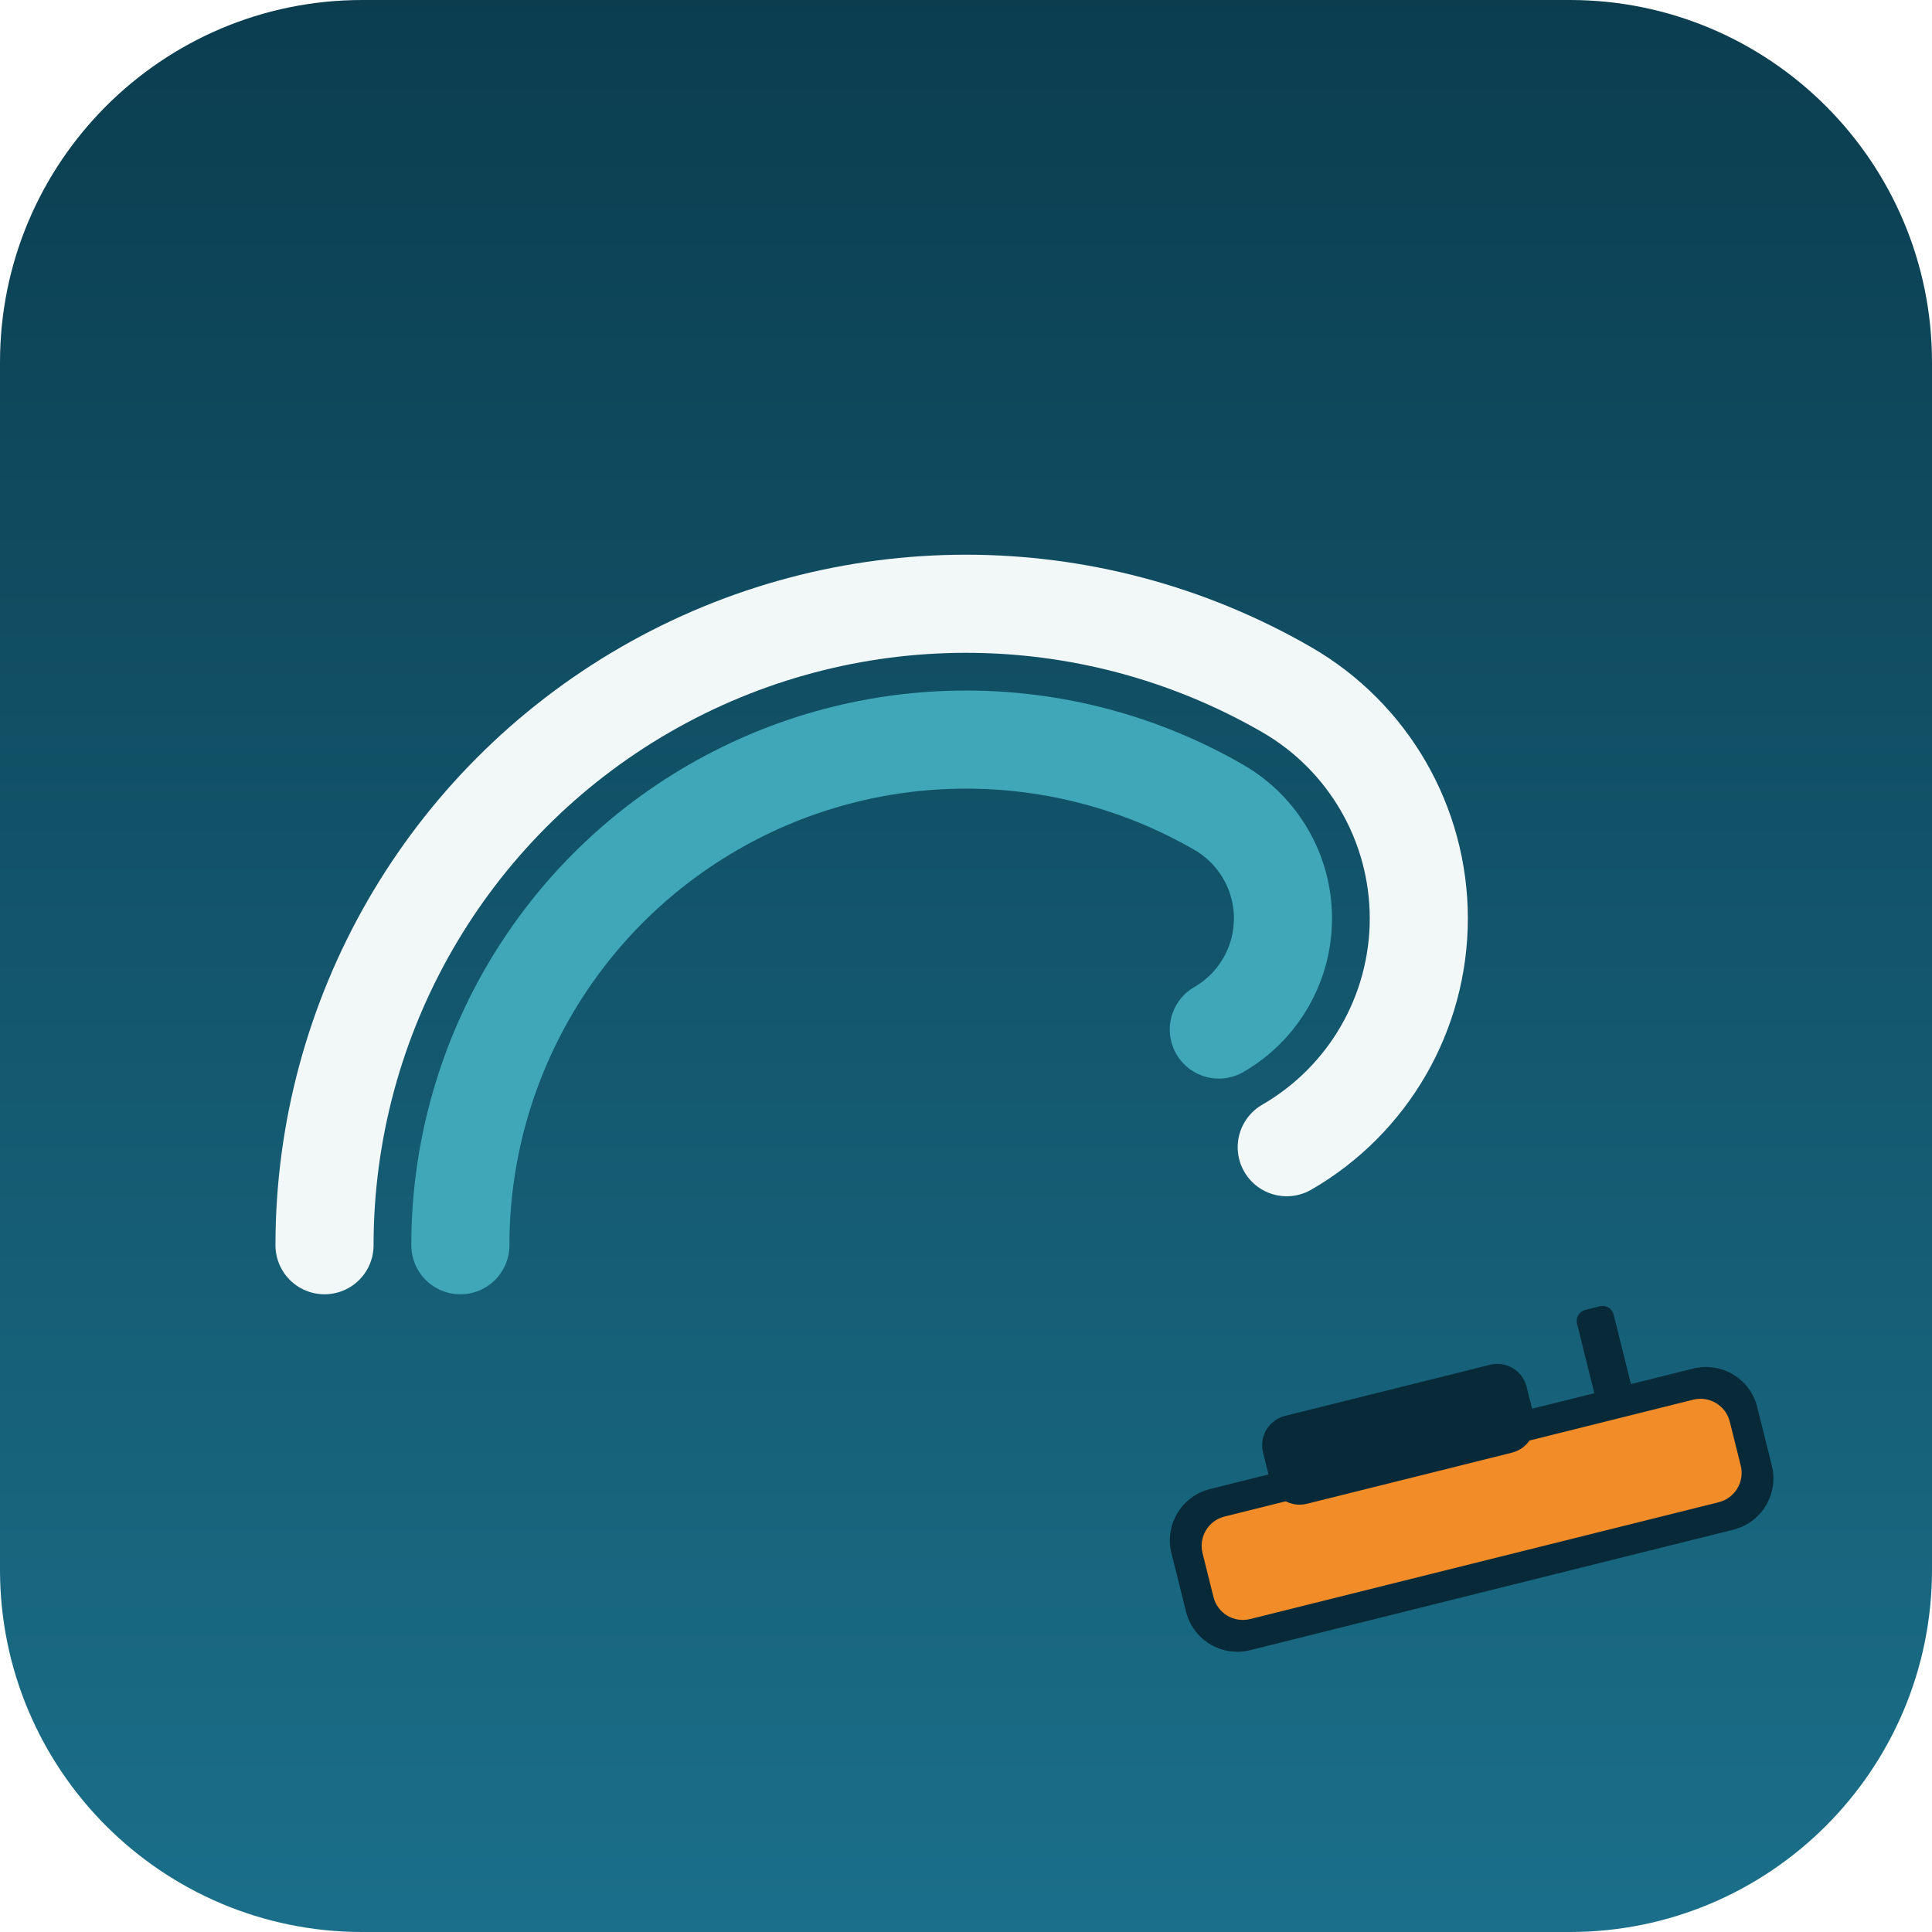
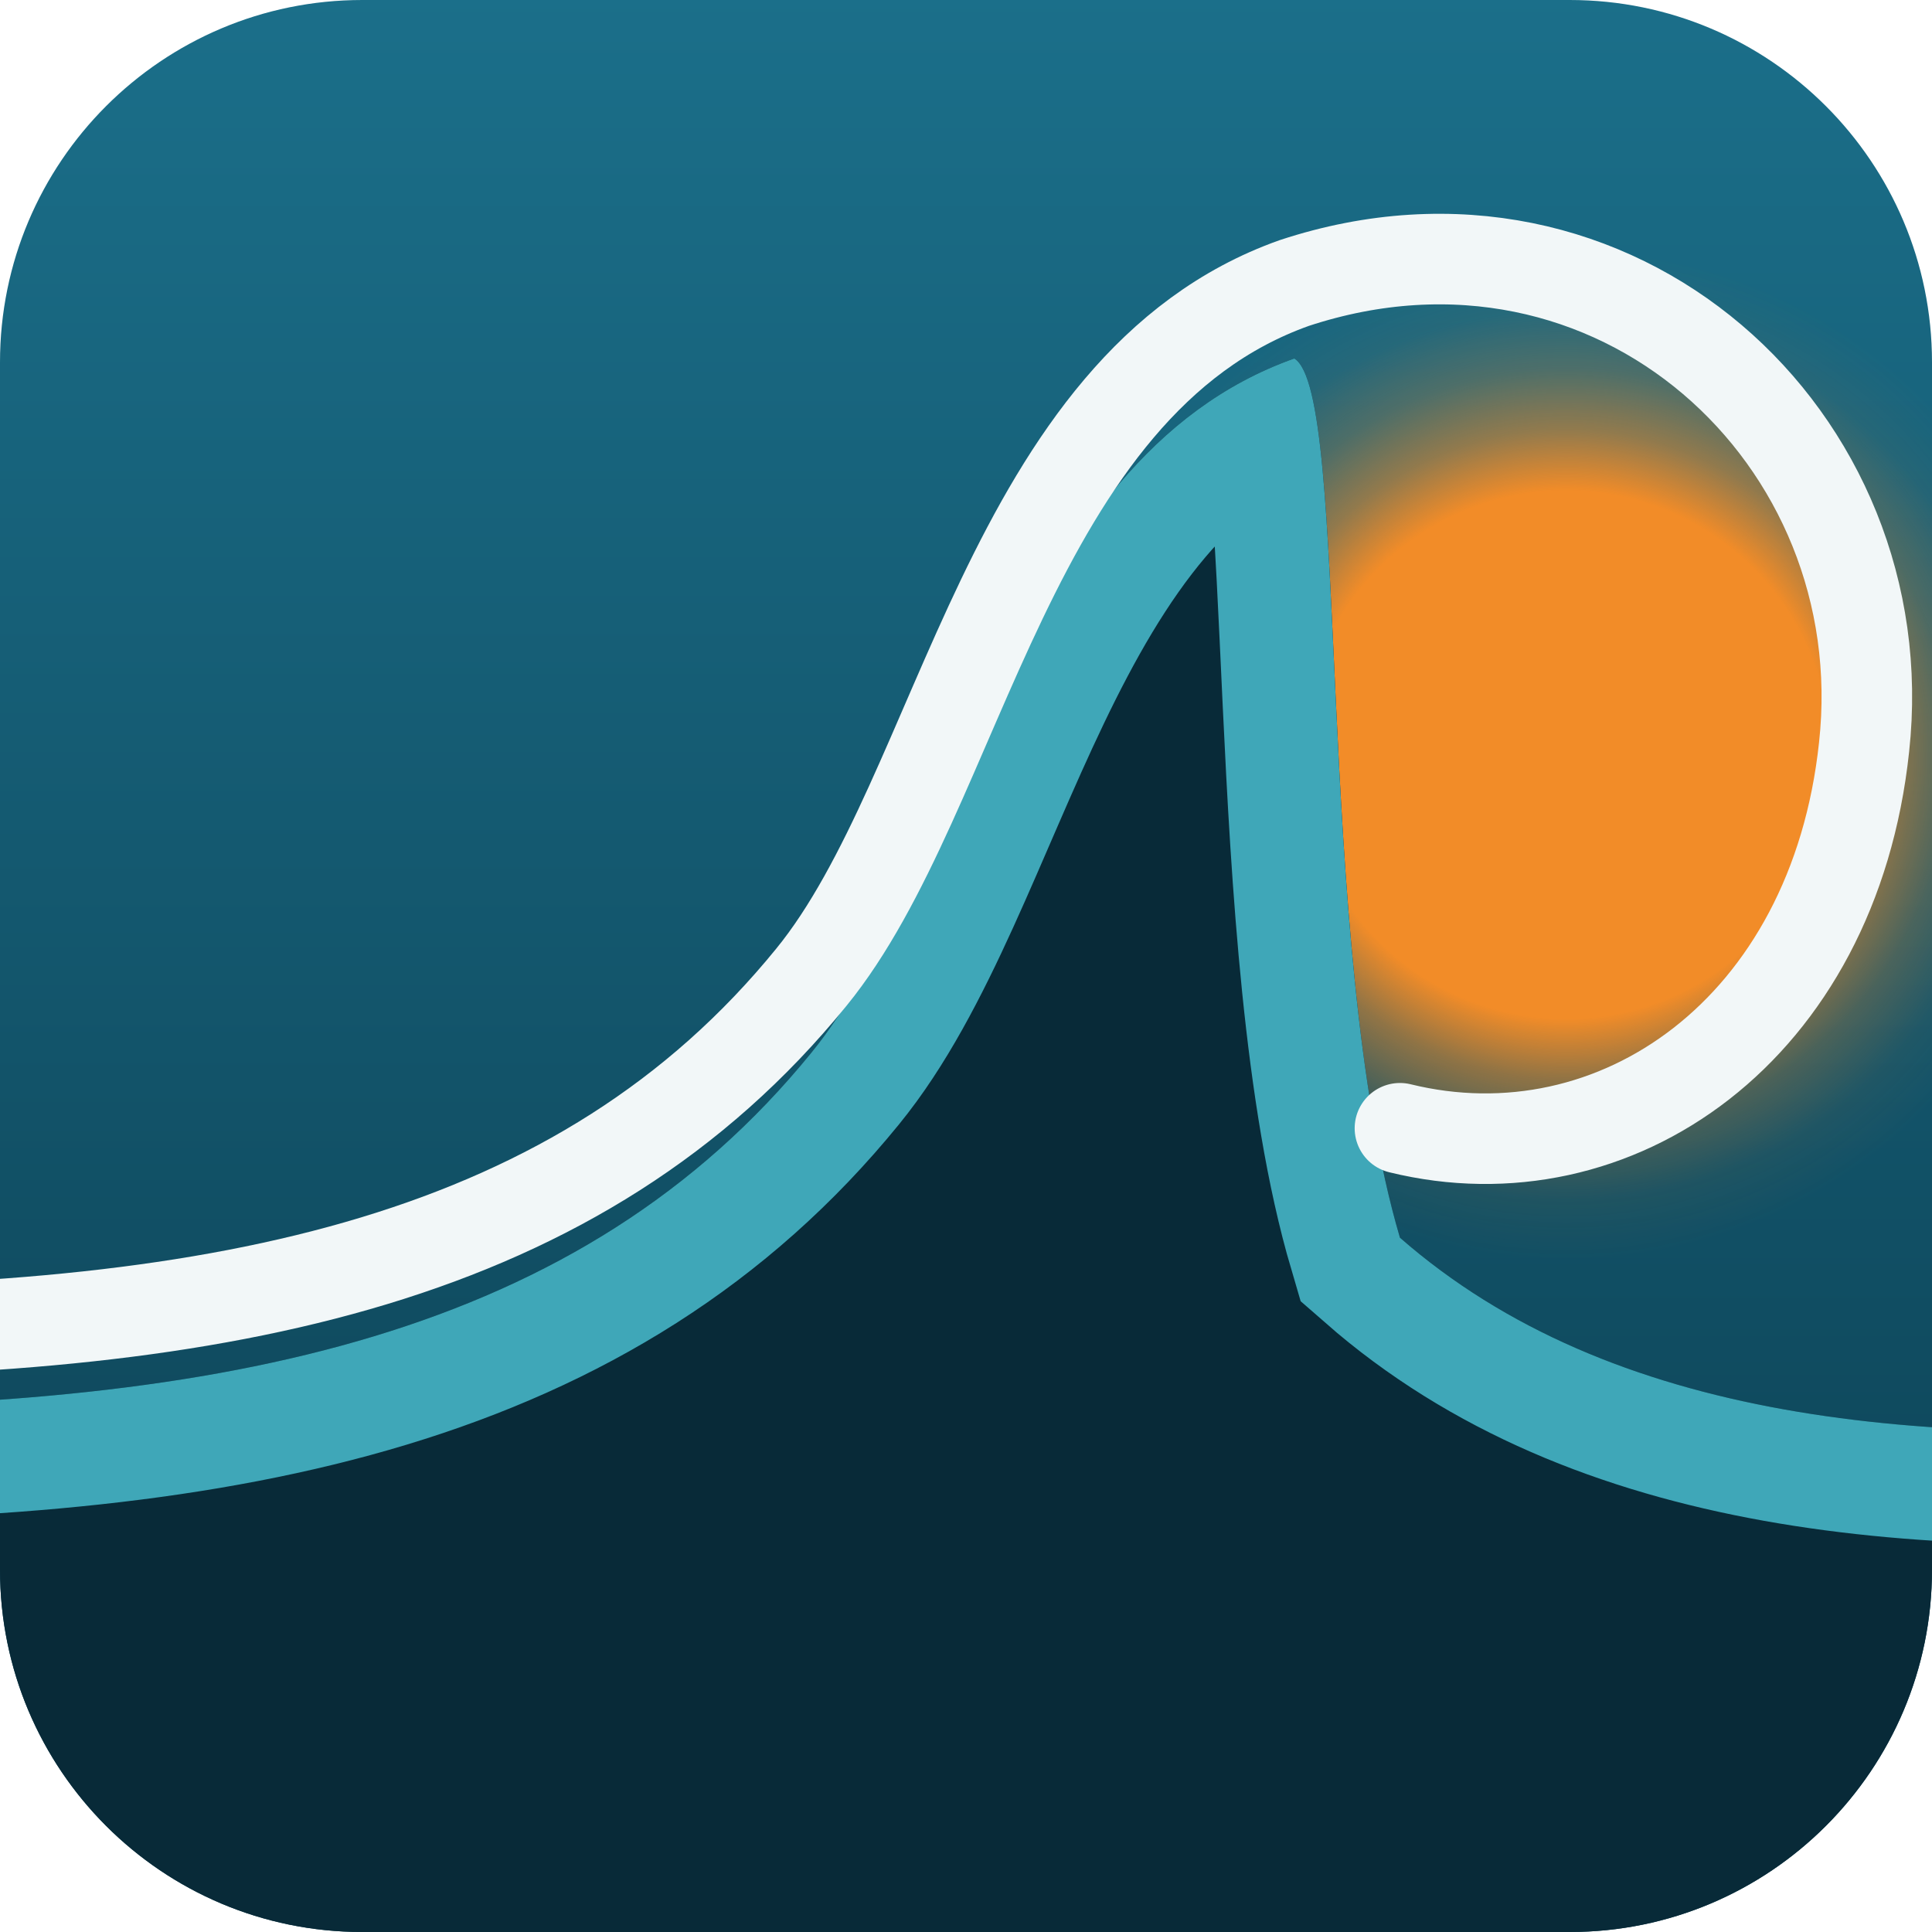
<svg xmlns="http://www.w3.org/2000/svg" viewBox="0 0 512 512">
  <defs>
-     <linearGradient id="sea" x1="0" y1="0" x2="0" y2="1">
-       <stop offset="0" stop-color="#0b3d4f" />
-       <stop offset="1" stop-color="#1b6f8a" />
+     <linearGradient id="sky" x1="0" y1="0" x2="0" y2="1">
+       <stop offset="0" stop-color="#1b6f8a" />
+       <stop offset="1" stop-color="#0b3d4f" />
    </linearGradient>
+     <radialGradient id="sun" cx="415" cy="200" r="134" gradientUnits="userSpaceOnUse">
+       <stop offset="0" stop-color="#f28c28" stop-opacity="1" />
+       <stop offset="0.522" stop-color="#f28c28" stop-opacity="1" />
+       <stop offset="0.642" stop-color="#f28c28" stop-opacity="0.562" />
+       <stop offset="0.761" stop-color="#f28c28" stop-opacity="0.25" />
+       <stop offset="0.881" stop-color="#f28c28" stop-opacity="0.062" />
+       <stop offset="1" stop-color="#f28c28" stop-opacity="0" />
+     </radialGradient>
+     <clipPath id="tile">
+       <rect width="512" height="512" rx="96" />
+     </clipPath>
+     <clipPath id="water">
+       <path d="M -96 394 C -86 391 -74 385 -64 373 C 60 373 154 354 215 279 C 255 230 267 122 343 95 C 358 104 348 250 371 328 C 427 377 510 384 600 377 L 600 780 L -96 780 Z" />
+     </clipPath>
  </defs>
-   <rect width="512" height="512" rx="96" fill="url(#sea)" />
-   <g fill="none" stroke-width="26" stroke-linecap="round">
-     <path stroke="#f2f7f8" d="M 86 330 A 170 170 0 0 1 341 182.78 A 70 70 0 0 1 341 304.02" />
-     <path stroke="#3fa7b8" d="M 122 330 A 134 134 0 0 1 323 213.95 A 34 34 0 0 1 323 272.84" />
-   </g>
-   <g transform="translate(390,400) rotate(-14)">
-     <rect x="-80" y="-22" width="160" height="44" rx="14" fill="#082a38" />
-     <rect x="-72" y="-14" width="144" height="28" rx="8" fill="#f28c28" />
-     <rect x="-50" y="-36" width="72" height="24" rx="8" fill="#082a38" />
-     <rect x="39" y="-44" width="10" height="28" rx="3" fill="#082a38" />
+   <g clip-path="url(#tile)">
+     <rect width="512" height="512" fill="url(#sky)" />
+     <circle cx="415" cy="200" r="134" fill="url(#sun)" />
+     <g clip-path="url(#water)">
+       <path fill="#082a38" d="M -96 394 C -86 391 -74 385 -64 373 C 60 373 154 354 215 279 C 255 230 267 122 343 95 C 358 104 348 250 371 328 C 427 377 510 384 600 377 L 600 780 L -96 780 Z" />
+       <path fill="none" stroke="#3fa7b8" stroke-width="60" d="M -96 394 C -86 391 -74 385 -64 373 C 60 373 154 354 215 279 C 255 230 267 122 343 95 C 358 104 348 250 371 328 C 427 377 510 384 600 377 L 600 780 L -96 780 Z" />
+     </g>
+     <path fill="none" stroke="#f2f7f8" stroke-width="24" stroke-linecap="round" d="M -64 353 C 60 353 154 334 215 259 C 255 210 267 102 343 75 C 428 47 503 116 494 198 C 486 273 428 313 371 299" />
  </g>
</svg>
